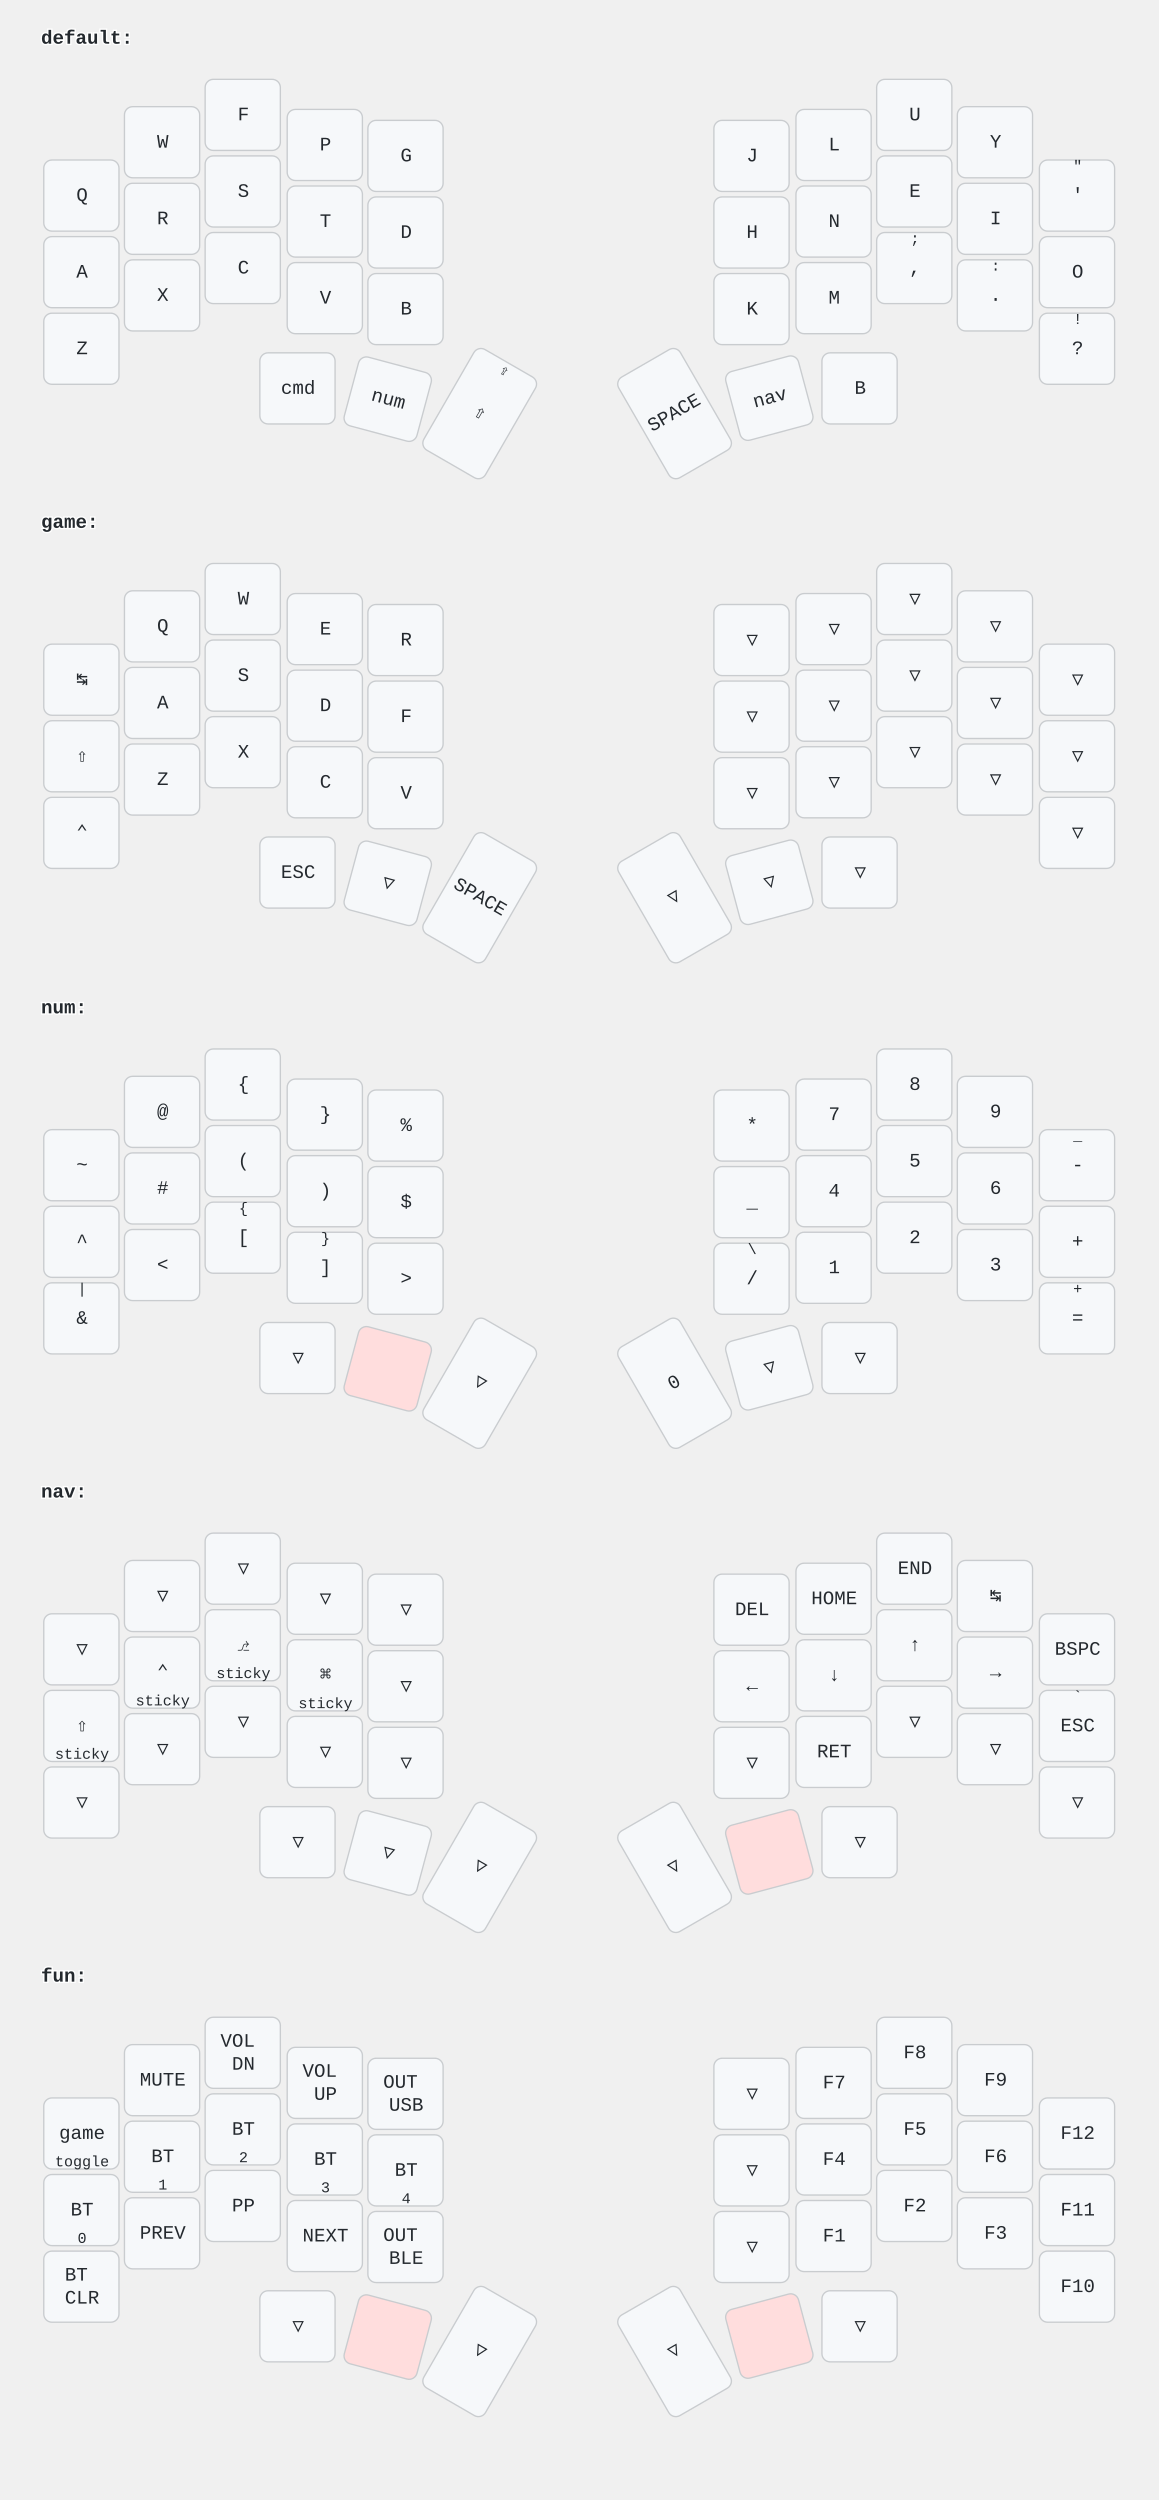
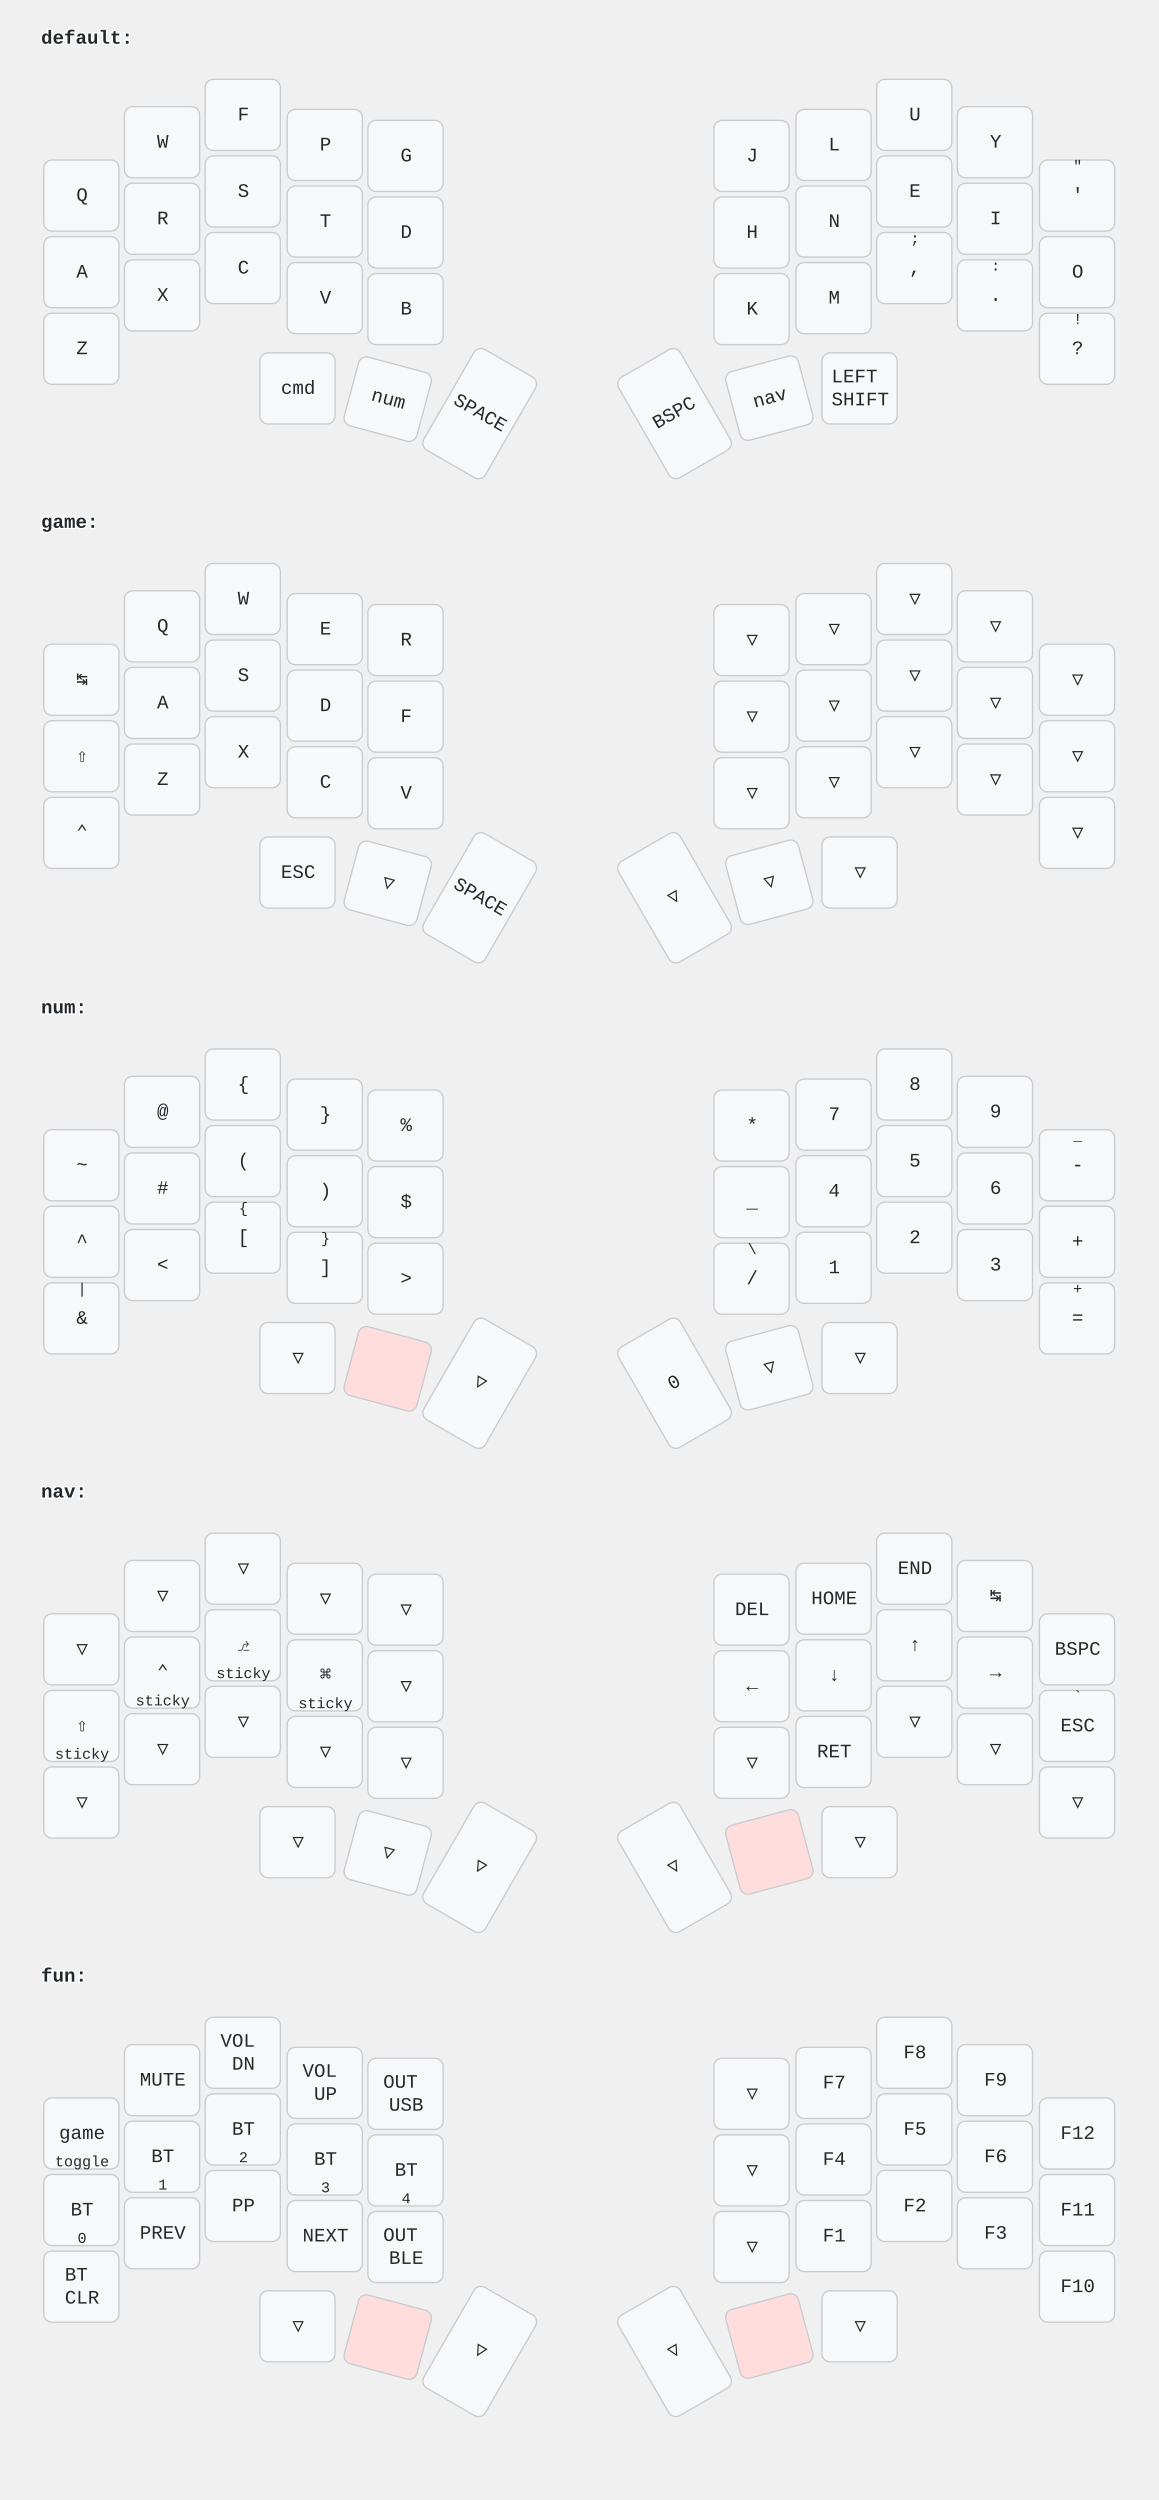
<svg xmlns="http://www.w3.org/2000/svg" width="847" height="1828" viewBox="0 0 847 1828" class="keymap">
  <style>/* font and background color specifications */
svg {
    font-family: SFMono-Regular,Consolas,Liberation Mono,Menlo,monospace;
    font-size: 14px;
    font-kerning: normal;
    text-rendering: optimizeLegibility;
    fill: #24292e;
}

/* default key styling */
rect {
    fill: #f6f8fa;
    stroke: #c9cccf;
    stroke-width: 1;
}

/* color accent for combo boxes */
rect.combo {
    fill: #cdf;
}

/* color accent for held keys */
rect.held, rect.combo.held {
    fill: #fdd;
}

/* color accent for ghost (optional) keys */
rect.ghost, rect.combo.ghost {
    fill: #ddd;
}

text {
    text-anchor: middle;
    dominant-baseline: middle;
}

/* styling for layer labels */
text.label {
    font-weight: bold;
    text-anchor: start;
    stroke: white;
    stroke-width: 2;
    paint-order: stroke;
}

/* styling for combo tap, and key hold/shifted label text */
text.combo, text.hold, text.shifted {
    font-size: 11px;
}

text.hold {
    text-anchor: middle;
    dominant-baseline: auto;
}

text.shifted {
    text-anchor: middle;
    dominant-baseline: hanging;
}

/* styling for hold/shifted label text in combo box */
text.combo.hold, text.combo.shifted {
    font-size: 8px;
}

/* styling for combo dendrons */
path {
    stroke-width: 1;
    stroke: gray;
    fill: none;
}
</style>
  <g transform="translate(30, 0)" class="layer-default">
    <text x="0" y="28" class="label" id="default">default:</text>
    <g transform="translate(0, 56)">
      <g transform="translate(30, 87)" class="key keypos-0">
        <rect rx="6" ry="6" x="-28" y="-26" width="55" height="52" class="key" />
        <text x="0" y="0" class="key tap">Q</text>
      </g>
      <g transform="translate(89, 48)" class="key keypos-1">
        <rect rx="6" ry="6" x="-28" y="-26" width="55" height="52" class="key" />
        <text x="0" y="0" class="key tap">W</text>
      </g>
      <g transform="translate(148, 28)" class="key keypos-2">
        <rect rx="6" ry="6" x="-28" y="-26" width="55" height="52" class="key" />
        <text x="0" y="0" class="key tap">F</text>
      </g>
      <g transform="translate(208, 50)" class="key keypos-3">
        <rect rx="6" ry="6" x="-28" y="-26" width="55" height="52" class="key" />
        <text x="0" y="0" class="key tap">P</text>
      </g>
      <g transform="translate(267, 58)" class="key keypos-4">
        <rect rx="6" ry="6" x="-28" y="-26" width="55" height="52" class="key" />
        <text x="0" y="0" class="key tap">G</text>
      </g>
      <g transform="translate(520, 58)" class="key keypos-5">
        <rect rx="6" ry="6" x="-28" y="-26" width="55" height="52" class="key" />
        <text x="0" y="0" class="key tap">J</text>
      </g>
      <g transform="translate(580, 50)" class="key keypos-6">
        <rect rx="6" ry="6" x="-28" y="-26" width="55" height="52" class="key" />
        <text x="0" y="0" class="key tap">L</text>
      </g>
      <g transform="translate(639, 28)" class="key keypos-7">
        <rect rx="6" ry="6" x="-28" y="-26" width="55" height="52" class="key" />
        <text x="0" y="0" class="key tap">U</text>
      </g>
      <g transform="translate(698, 48)" class="key keypos-8">
        <rect rx="6" ry="6" x="-28" y="-26" width="55" height="52" class="key" />
        <text x="0" y="0" class="key tap">Y</text>
      </g>
      <g transform="translate(758, 87)" class="key keypos-9">
        <rect rx="6" ry="6" x="-28" y="-26" width="55" height="52" class="key" />
        <text x="0" y="0" class="key tap">'</text>
        <text x="0" y="-24" class="key shifted">"</text>
      </g>
      <g transform="translate(30, 143)" class="key keypos-10">
        <rect rx="6" ry="6" x="-28" y="-26" width="55" height="52" class="key" />
        <text x="0" y="0" class="key tap">A</text>
      </g>
      <g transform="translate(89, 104)" class="key keypos-11">
        <rect rx="6" ry="6" x="-28" y="-26" width="55" height="52" class="key" />
        <text x="0" y="0" class="key tap">R</text>
      </g>
      <g transform="translate(148, 84)" class="key keypos-12">
        <rect rx="6" ry="6" x="-28" y="-26" width="55" height="52" class="key" />
        <text x="0" y="0" class="key tap">S</text>
      </g>
      <g transform="translate(208, 106)" class="key keypos-13">
        <rect rx="6" ry="6" x="-28" y="-26" width="55" height="52" class="key" />
        <text x="0" y="0" class="key tap">T</text>
      </g>
      <g transform="translate(267, 114)" class="key keypos-14">
        <rect rx="6" ry="6" x="-28" y="-26" width="55" height="52" class="key" />
        <text x="0" y="0" class="key tap">D</text>
      </g>
      <g transform="translate(520, 114)" class="key keypos-15">
        <rect rx="6" ry="6" x="-28" y="-26" width="55" height="52" class="key" />
        <text x="0" y="0" class="key tap">H</text>
      </g>
      <g transform="translate(580, 106)" class="key keypos-16">
        <rect rx="6" ry="6" x="-28" y="-26" width="55" height="52" class="key" />
        <text x="0" y="0" class="key tap">N</text>
      </g>
      <g transform="translate(639, 84)" class="key keypos-17">
        <rect rx="6" ry="6" x="-28" y="-26" width="55" height="52" class="key" />
        <text x="0" y="0" class="key tap">E</text>
      </g>
      <g transform="translate(698, 104)" class="key keypos-18">
        <rect rx="6" ry="6" x="-28" y="-26" width="55" height="52" class="key" />
        <text x="0" y="0" class="key tap">I</text>
      </g>
      <g transform="translate(758, 143)" class="key keypos-19">
        <rect rx="6" ry="6" x="-28" y="-26" width="55" height="52" class="key" />
        <text x="0" y="0" class="key tap">O</text>
      </g>
      <g transform="translate(30, 199)" class="key keypos-20">
        <rect rx="6" ry="6" x="-28" y="-26" width="55" height="52" class="key" />
        <text x="0" y="0" class="key tap">Z</text>
      </g>
      <g transform="translate(89, 160)" class="key keypos-21">
        <rect rx="6" ry="6" x="-28" y="-26" width="55" height="52" class="key" />
        <text x="0" y="0" class="key tap">X</text>
      </g>
      <g transform="translate(148, 140)" class="key keypos-22">
        <rect rx="6" ry="6" x="-28" y="-26" width="55" height="52" class="key" />
        <text x="0" y="0" class="key tap">C</text>
      </g>
      <g transform="translate(208, 162)" class="key keypos-23">
        <rect rx="6" ry="6" x="-28" y="-26" width="55" height="52" class="key" />
        <text x="0" y="0" class="key tap">V</text>
      </g>
      <g transform="translate(267, 170)" class="key keypos-24">
        <rect rx="6" ry="6" x="-28" y="-26" width="55" height="52" class="key" />
        <text x="0" y="0" class="key tap">B</text>
      </g>
      <g transform="translate(520, 170)" class="key keypos-25">
        <rect rx="6" ry="6" x="-28" y="-26" width="55" height="52" class="key" />
        <text x="0" y="0" class="key tap">K</text>
      </g>
      <g transform="translate(580, 162)" class="key keypos-26">
        <rect rx="6" ry="6" x="-28" y="-26" width="55" height="52" class="key" />
        <text x="0" y="0" class="key tap">M</text>
      </g>
      <g transform="translate(639, 140)" class="key keypos-27">
        <rect rx="6" ry="6" x="-28" y="-26" width="55" height="52" class="key" />
        <text x="0" y="0" class="key tap">,</text>
        <text x="0" y="-24" class="key shifted">;</text>
      </g>
      <g transform="translate(698, 160)" class="key keypos-28">
        <rect rx="6" ry="6" x="-28" y="-26" width="55" height="52" class="key" />
        <text x="0" y="0" class="key tap">.</text>
        <text x="0" y="-24" class="key shifted">:</text>
      </g>
      <g transform="translate(758, 199)" class="key keypos-29">
        <rect rx="6" ry="6" x="-28" y="-26" width="55" height="52" class="key" />
        <text x="0" y="0" class="key tap">?</text>
        <text x="0" y="-24" class="key shifted">!</text>
      </g>
      <g transform="translate(188, 228)" class="key keypos-30">
        <rect rx="6" ry="6" x="-28" y="-26" width="55" height="52" class="key" />
        <text x="0" y="0" class="key tap">cmd</text>
      </g>
      <g transform="translate(254, 236) rotate(15.0)" class="key keypos-31">
        <rect rx="6" ry="6" x="-28" y="-26" width="55" height="52" class="key" />
        <a href="#num">
          <text x="0" y="0" class="key tap layer-activator">num</text>
        </a>
      </g>
      <g transform="translate(321, 246) rotate(30.0)" class="key keypos-32">
        <rect rx="6" ry="6" x="-26" y="-42" width="52" height="85" class="key" />
-         <text x="0" y="0" class="key tap">⇧</text>
-         <text x="0" y="-40" class="key shifted">⇪</text>
+         <text x="0" y="0" class="key tap">SPACE</text>
      </g>
      <g transform="translate(463, 246) rotate(-30.0)" class="key keypos-33">
        <rect rx="6" ry="6" x="-26" y="-42" width="52" height="85" class="key" />
-         <text x="0" y="0" class="key tap">SPACE</text>
+         <text x="0" y="0" class="key tap">BSPC</text>
      </g>
      <g transform="translate(533, 235) rotate(-15.0)" class="key keypos-34">
        <rect rx="6" ry="6" x="-28" y="-26" width="55" height="52" class="key" />
        <a href="#nav">
          <text x="0" y="0" class="key tap layer-activator">nav</text>
        </a>
      </g>
      <g transform="translate(599, 228)" class="key keypos-35">
        <rect rx="6" ry="6" x="-28" y="-26" width="55" height="52" class="key" />
-         <text x="0" y="0" class="key tap">B</text>
+         <text x="0" y="0" class="key tap">
+           <tspan x="0" dy="-0.6em">LEFT</tspan>
+           <tspan x="0" dy="1.2em">SHIFT</tspan>
+         </text>
      </g>
    </g>
  </g>
  <g transform="translate(30, 354)" class="layer-game">
    <text x="0" y="28" class="label" id="game">game:</text>
    <g transform="translate(0, 56)">
      <g transform="translate(30, 87)" class="key keypos-0">
        <rect rx="6" ry="6" x="-28" y="-26" width="55" height="52" class="key" />
        <text x="0" y="0" class="key tap">↹</text>
      </g>
      <g transform="translate(89, 48)" class="key keypos-1">
        <rect rx="6" ry="6" x="-28" y="-26" width="55" height="52" class="key" />
        <text x="0" y="0" class="key tap">Q</text>
      </g>
      <g transform="translate(148, 28)" class="key keypos-2">
        <rect rx="6" ry="6" x="-28" y="-26" width="55" height="52" class="key" />
        <text x="0" y="0" class="key tap">W</text>
      </g>
      <g transform="translate(208, 50)" class="key keypos-3">
        <rect rx="6" ry="6" x="-28" y="-26" width="55" height="52" class="key" />
        <text x="0" y="0" class="key tap">E</text>
      </g>
      <g transform="translate(267, 58)" class="key keypos-4">
        <rect rx="6" ry="6" x="-28" y="-26" width="55" height="52" class="key" />
        <text x="0" y="0" class="key tap">R</text>
      </g>
      <g transform="translate(520, 58)" class="key trans keypos-5">
        <rect rx="6" ry="6" x="-28" y="-26" width="55" height="52" class="key trans" />
        <text x="0" y="0" class="key trans tap">▽</text>
      </g>
      <g transform="translate(580, 50)" class="key trans keypos-6">
        <rect rx="6" ry="6" x="-28" y="-26" width="55" height="52" class="key trans" />
        <text x="0" y="0" class="key trans tap">▽</text>
      </g>
      <g transform="translate(639, 28)" class="key trans keypos-7">
        <rect rx="6" ry="6" x="-28" y="-26" width="55" height="52" class="key trans" />
        <text x="0" y="0" class="key trans tap">▽</text>
      </g>
      <g transform="translate(698, 48)" class="key trans keypos-8">
        <rect rx="6" ry="6" x="-28" y="-26" width="55" height="52" class="key trans" />
        <text x="0" y="0" class="key trans tap">▽</text>
      </g>
      <g transform="translate(758, 87)" class="key trans keypos-9">
        <rect rx="6" ry="6" x="-28" y="-26" width="55" height="52" class="key trans" />
        <text x="0" y="0" class="key trans tap">▽</text>
      </g>
      <g transform="translate(30, 143)" class="key keypos-10">
        <rect rx="6" ry="6" x="-28" y="-26" width="55" height="52" class="key" />
        <text x="0" y="0" class="key tap">⇧</text>
      </g>
      <g transform="translate(89, 104)" class="key keypos-11">
        <rect rx="6" ry="6" x="-28" y="-26" width="55" height="52" class="key" />
        <text x="0" y="0" class="key tap">A</text>
      </g>
      <g transform="translate(148, 84)" class="key keypos-12">
        <rect rx="6" ry="6" x="-28" y="-26" width="55" height="52" class="key" />
        <text x="0" y="0" class="key tap">S</text>
      </g>
      <g transform="translate(208, 106)" class="key keypos-13">
        <rect rx="6" ry="6" x="-28" y="-26" width="55" height="52" class="key" />
        <text x="0" y="0" class="key tap">D</text>
      </g>
      <g transform="translate(267, 114)" class="key keypos-14">
        <rect rx="6" ry="6" x="-28" y="-26" width="55" height="52" class="key" />
        <text x="0" y="0" class="key tap">F</text>
      </g>
      <g transform="translate(520, 114)" class="key trans keypos-15">
        <rect rx="6" ry="6" x="-28" y="-26" width="55" height="52" class="key trans" />
        <text x="0" y="0" class="key trans tap">▽</text>
      </g>
      <g transform="translate(580, 106)" class="key trans keypos-16">
        <rect rx="6" ry="6" x="-28" y="-26" width="55" height="52" class="key trans" />
        <text x="0" y="0" class="key trans tap">▽</text>
      </g>
      <g transform="translate(639, 84)" class="key trans keypos-17">
        <rect rx="6" ry="6" x="-28" y="-26" width="55" height="52" class="key trans" />
        <text x="0" y="0" class="key trans tap">▽</text>
      </g>
      <g transform="translate(698, 104)" class="key trans keypos-18">
        <rect rx="6" ry="6" x="-28" y="-26" width="55" height="52" class="key trans" />
        <text x="0" y="0" class="key trans tap">▽</text>
      </g>
      <g transform="translate(758, 143)" class="key trans keypos-19">
        <rect rx="6" ry="6" x="-28" y="-26" width="55" height="52" class="key trans" />
        <text x="0" y="0" class="key trans tap">▽</text>
      </g>
      <g transform="translate(30, 199)" class="key keypos-20">
        <rect rx="6" ry="6" x="-28" y="-26" width="55" height="52" class="key" />
        <text x="0" y="0" class="key tap">⌃</text>
      </g>
      <g transform="translate(89, 160)" class="key keypos-21">
        <rect rx="6" ry="6" x="-28" y="-26" width="55" height="52" class="key" />
        <text x="0" y="0" class="key tap">Z</text>
      </g>
      <g transform="translate(148, 140)" class="key keypos-22">
        <rect rx="6" ry="6" x="-28" y="-26" width="55" height="52" class="key" />
        <text x="0" y="0" class="key tap">X</text>
      </g>
      <g transform="translate(208, 162)" class="key keypos-23">
        <rect rx="6" ry="6" x="-28" y="-26" width="55" height="52" class="key" />
        <text x="0" y="0" class="key tap">C</text>
      </g>
      <g transform="translate(267, 170)" class="key keypos-24">
        <rect rx="6" ry="6" x="-28" y="-26" width="55" height="52" class="key" />
        <text x="0" y="0" class="key tap">V</text>
      </g>
      <g transform="translate(520, 170)" class="key trans keypos-25">
        <rect rx="6" ry="6" x="-28" y="-26" width="55" height="52" class="key trans" />
        <text x="0" y="0" class="key trans tap">▽</text>
      </g>
      <g transform="translate(580, 162)" class="key trans keypos-26">
        <rect rx="6" ry="6" x="-28" y="-26" width="55" height="52" class="key trans" />
        <text x="0" y="0" class="key trans tap">▽</text>
      </g>
      <g transform="translate(639, 140)" class="key trans keypos-27">
        <rect rx="6" ry="6" x="-28" y="-26" width="55" height="52" class="key trans" />
        <text x="0" y="0" class="key trans tap">▽</text>
      </g>
      <g transform="translate(698, 160)" class="key trans keypos-28">
        <rect rx="6" ry="6" x="-28" y="-26" width="55" height="52" class="key trans" />
        <text x="0" y="0" class="key trans tap">▽</text>
      </g>
      <g transform="translate(758, 199)" class="key trans keypos-29">
        <rect rx="6" ry="6" x="-28" y="-26" width="55" height="52" class="key trans" />
        <text x="0" y="0" class="key trans tap">▽</text>
      </g>
      <g transform="translate(188, 228)" class="key keypos-30">
        <rect rx="6" ry="6" x="-28" y="-26" width="55" height="52" class="key" />
        <text x="0" y="0" class="key tap">ESC</text>
      </g>
      <g transform="translate(254, 236) rotate(15.0)" class="key trans keypos-31">
        <rect rx="6" ry="6" x="-28" y="-26" width="55" height="52" class="key trans" />
        <text x="0" y="0" class="key trans tap">▽</text>
      </g>
      <g transform="translate(321, 246) rotate(30.0)" class="key keypos-32">
        <rect rx="6" ry="6" x="-26" y="-42" width="52" height="85" class="key" />
        <text x="0" y="0" class="key tap">SPACE</text>
      </g>
      <g transform="translate(463, 246) rotate(-30.0)" class="key trans keypos-33">
        <rect rx="6" ry="6" x="-26" y="-42" width="52" height="85" class="key trans" />
        <text x="0" y="0" class="key trans tap">▽</text>
      </g>
      <g transform="translate(533, 235) rotate(-15.0)" class="key trans keypos-34">
        <rect rx="6" ry="6" x="-28" y="-26" width="55" height="52" class="key trans" />
        <text x="0" y="0" class="key trans tap">▽</text>
      </g>
      <g transform="translate(599, 228)" class="key trans keypos-35">
        <rect rx="6" ry="6" x="-28" y="-26" width="55" height="52" class="key trans" />
        <text x="0" y="0" class="key trans tap">▽</text>
      </g>
    </g>
  </g>
  <g transform="translate(30, 709)" class="layer-num">
    <text x="0" y="28" class="label" id="num">num:</text>
    <g transform="translate(0, 56)">
      <g transform="translate(30, 87)" class="key keypos-0">
        <rect rx="6" ry="6" x="-28" y="-26" width="55" height="52" class="key" />
        <text x="0" y="0" class="key tap">~</text>
      </g>
      <g transform="translate(89, 48)" class="key keypos-1">
        <rect rx="6" ry="6" x="-28" y="-26" width="55" height="52" class="key" />
        <text x="0" y="0" class="key tap">@</text>
      </g>
      <g transform="translate(148, 28)" class="key keypos-2">
        <rect rx="6" ry="6" x="-28" y="-26" width="55" height="52" class="key" />
        <text x="0" y="0" class="key tap">{</text>
      </g>
      <g transform="translate(208, 50)" class="key keypos-3">
        <rect rx="6" ry="6" x="-28" y="-26" width="55" height="52" class="key" />
        <text x="0" y="0" class="key tap">}</text>
      </g>
      <g transform="translate(267, 58)" class="key keypos-4">
        <rect rx="6" ry="6" x="-28" y="-26" width="55" height="52" class="key" />
        <text x="0" y="0" class="key tap">%</text>
      </g>
      <g transform="translate(520, 58)" class="key keypos-5">
        <rect rx="6" ry="6" x="-28" y="-26" width="55" height="52" class="key" />
        <text x="0" y="0" class="key tap">*</text>
      </g>
      <g transform="translate(580, 50)" class="key keypos-6">
        <rect rx="6" ry="6" x="-28" y="-26" width="55" height="52" class="key" />
        <text x="0" y="0" class="key tap">7</text>
      </g>
      <g transform="translate(639, 28)" class="key keypos-7">
        <rect rx="6" ry="6" x="-28" y="-26" width="55" height="52" class="key" />
        <text x="0" y="0" class="key tap">8</text>
      </g>
      <g transform="translate(698, 48)" class="key keypos-8">
        <rect rx="6" ry="6" x="-28" y="-26" width="55" height="52" class="key" />
        <text x="0" y="0" class="key tap">9</text>
      </g>
      <g transform="translate(758, 87)" class="key keypos-9">
        <rect rx="6" ry="6" x="-28" y="-26" width="55" height="52" class="key" />
        <text x="0" y="0" class="key tap">-</text>
        <text x="0" y="-24" class="key shifted">_</text>
      </g>
      <g transform="translate(30, 143)" class="key keypos-10">
        <rect rx="6" ry="6" x="-28" y="-26" width="55" height="52" class="key" />
        <text x="0" y="0" class="key tap">^</text>
      </g>
      <g transform="translate(89, 104)" class="key keypos-11">
        <rect rx="6" ry="6" x="-28" y="-26" width="55" height="52" class="key" />
        <text x="0" y="0" class="key tap">#</text>
      </g>
      <g transform="translate(148, 84)" class="key keypos-12">
        <rect rx="6" ry="6" x="-28" y="-26" width="55" height="52" class="key" />
        <text x="0" y="0" class="key tap">(</text>
      </g>
      <g transform="translate(208, 106)" class="key keypos-13">
        <rect rx="6" ry="6" x="-28" y="-26" width="55" height="52" class="key" />
        <text x="0" y="0" class="key tap">)</text>
      </g>
      <g transform="translate(267, 114)" class="key keypos-14">
        <rect rx="6" ry="6" x="-28" y="-26" width="55" height="52" class="key" />
        <text x="0" y="0" class="key tap">$</text>
      </g>
      <g transform="translate(520, 114)" class="key keypos-15">
        <rect rx="6" ry="6" x="-28" y="-26" width="55" height="52" class="key" />
        <text x="0" y="0" class="key tap">_</text>
      </g>
      <g transform="translate(580, 106)" class="key keypos-16">
        <rect rx="6" ry="6" x="-28" y="-26" width="55" height="52" class="key" />
        <text x="0" y="0" class="key tap">4</text>
      </g>
      <g transform="translate(639, 84)" class="key keypos-17">
        <rect rx="6" ry="6" x="-28" y="-26" width="55" height="52" class="key" />
        <text x="0" y="0" class="key tap">5</text>
      </g>
      <g transform="translate(698, 104)" class="key keypos-18">
        <rect rx="6" ry="6" x="-28" y="-26" width="55" height="52" class="key" />
        <text x="0" y="0" class="key tap">6</text>
      </g>
      <g transform="translate(758, 143)" class="key keypos-19">
        <rect rx="6" ry="6" x="-28" y="-26" width="55" height="52" class="key" />
        <text x="0" y="0" class="key tap">+</text>
      </g>
      <g transform="translate(30, 199)" class="key keypos-20">
        <rect rx="6" ry="6" x="-28" y="-26" width="55" height="52" class="key" />
        <text x="0" y="0" class="key tap">&amp;</text>
        <text x="0" y="-24" class="key shifted">|</text>
      </g>
      <g transform="translate(89, 160)" class="key keypos-21">
        <rect rx="6" ry="6" x="-28" y="-26" width="55" height="52" class="key" />
        <text x="0" y="0" class="key tap">&lt;</text>
      </g>
      <g transform="translate(148, 140)" class="key keypos-22">
        <rect rx="6" ry="6" x="-28" y="-26" width="55" height="52" class="key" />
        <text x="0" y="0" class="key tap">[</text>
        <text x="0" y="-24" class="key shifted">{</text>
      </g>
      <g transform="translate(208, 162)" class="key keypos-23">
        <rect rx="6" ry="6" x="-28" y="-26" width="55" height="52" class="key" />
        <text x="0" y="0" class="key tap">]</text>
        <text x="0" y="-24" class="key shifted">}</text>
      </g>
      <g transform="translate(267, 170)" class="key keypos-24">
        <rect rx="6" ry="6" x="-28" y="-26" width="55" height="52" class="key" />
        <text x="0" y="0" class="key tap">&gt;</text>
      </g>
      <g transform="translate(520, 170)" class="key keypos-25">
        <rect rx="6" ry="6" x="-28" y="-26" width="55" height="52" class="key" />
        <text x="0" y="0" class="key tap">/</text>
        <text x="0" y="-24" class="key shifted">\</text>
      </g>
      <g transform="translate(580, 162)" class="key keypos-26">
        <rect rx="6" ry="6" x="-28" y="-26" width="55" height="52" class="key" />
        <text x="0" y="0" class="key tap">1</text>
      </g>
      <g transform="translate(639, 140)" class="key keypos-27">
        <rect rx="6" ry="6" x="-28" y="-26" width="55" height="52" class="key" />
        <text x="0" y="0" class="key tap">2</text>
      </g>
      <g transform="translate(698, 160)" class="key keypos-28">
        <rect rx="6" ry="6" x="-28" y="-26" width="55" height="52" class="key" />
        <text x="0" y="0" class="key tap">3</text>
      </g>
      <g transform="translate(758, 199)" class="key keypos-29">
        <rect rx="6" ry="6" x="-28" y="-26" width="55" height="52" class="key" />
        <text x="0" y="0" class="key tap">=</text>
        <text x="0" y="-24" class="key shifted">+</text>
      </g>
      <g transform="translate(188, 228)" class="key trans keypos-30">
        <rect rx="6" ry="6" x="-28" y="-26" width="55" height="52" class="key trans" />
        <text x="0" y="0" class="key trans tap">▽</text>
      </g>
      <g transform="translate(254, 236) rotate(15.0)" class="key held keypos-31">
        <rect rx="6" ry="6" x="-28" y="-26" width="55" height="52" class="key held" />
      </g>
      <g transform="translate(321, 246) rotate(30.0)" class="key trans keypos-32">
        <rect rx="6" ry="6" x="-26" y="-42" width="52" height="85" class="key trans" />
        <text x="0" y="0" class="key trans tap">▽</text>
      </g>
      <g transform="translate(463, 246) rotate(-30.0)" class="key keypos-33">
        <rect rx="6" ry="6" x="-26" y="-42" width="52" height="85" class="key" />
        <text x="0" y="0" class="key tap">0</text>
      </g>
      <g transform="translate(533, 235) rotate(-15.0)" class="key trans keypos-34">
        <rect rx="6" ry="6" x="-28" y="-26" width="55" height="52" class="key trans" />
        <text x="0" y="0" class="key trans tap">▽</text>
      </g>
      <g transform="translate(599, 228)" class="key trans keypos-35">
        <rect rx="6" ry="6" x="-28" y="-26" width="55" height="52" class="key trans" />
        <text x="0" y="0" class="key trans tap">▽</text>
      </g>
    </g>
  </g>
  <g transform="translate(30, 1063)" class="layer-nav">
    <text x="0" y="28" class="label" id="nav">nav:</text>
    <g transform="translate(0, 56)">
      <g transform="translate(30, 87)" class="key trans keypos-0">
        <rect rx="6" ry="6" x="-28" y="-26" width="55" height="52" class="key trans" />
        <text x="0" y="0" class="key trans tap">▽</text>
      </g>
      <g transform="translate(89, 48)" class="key trans keypos-1">
        <rect rx="6" ry="6" x="-28" y="-26" width="55" height="52" class="key trans" />
        <text x="0" y="0" class="key trans tap">▽</text>
      </g>
      <g transform="translate(148, 28)" class="key trans keypos-2">
        <rect rx="6" ry="6" x="-28" y="-26" width="55" height="52" class="key trans" />
        <text x="0" y="0" class="key trans tap">▽</text>
      </g>
      <g transform="translate(208, 50)" class="key trans keypos-3">
        <rect rx="6" ry="6" x="-28" y="-26" width="55" height="52" class="key trans" />
        <text x="0" y="0" class="key trans tap">▽</text>
      </g>
      <g transform="translate(267, 58)" class="key trans keypos-4">
        <rect rx="6" ry="6" x="-28" y="-26" width="55" height="52" class="key trans" />
        <text x="0" y="0" class="key trans tap">▽</text>
      </g>
      <g transform="translate(520, 58)" class="key keypos-5">
        <rect rx="6" ry="6" x="-28" y="-26" width="55" height="52" class="key" />
        <text x="0" y="0" class="key tap">DEL</text>
      </g>
      <g transform="translate(580, 50)" class="key keypos-6">
        <rect rx="6" ry="6" x="-28" y="-26" width="55" height="52" class="key" />
        <text x="0" y="0" class="key tap">HOME</text>
      </g>
      <g transform="translate(639, 28)" class="key keypos-7">
        <rect rx="6" ry="6" x="-28" y="-26" width="55" height="52" class="key" />
        <text x="0" y="0" class="key tap">END</text>
      </g>
      <g transform="translate(698, 48)" class="key keypos-8">
        <rect rx="6" ry="6" x="-28" y="-26" width="55" height="52" class="key" />
        <text x="0" y="0" class="key tap">↹</text>
      </g>
      <g transform="translate(758, 87)" class="key keypos-9">
        <rect rx="6" ry="6" x="-28" y="-26" width="55" height="52" class="key" />
        <text x="0" y="0" class="key tap">BSPC</text>
      </g>
      <g transform="translate(30, 143)" class="key keypos-10">
        <rect rx="6" ry="6" x="-28" y="-26" width="55" height="52" class="key" />
        <text x="0" y="0" class="key tap">⇧</text>
        <text x="0" y="24" class="key hold">sticky</text>
      </g>
      <g transform="translate(89, 104)" class="key keypos-11">
        <rect rx="6" ry="6" x="-28" y="-26" width="55" height="52" class="key" />
        <text x="0" y="0" class="key tap">⌃</text>
        <text x="0" y="24" class="key hold">sticky</text>
      </g>
      <g transform="translate(148, 84)" class="key keypos-12">
        <rect rx="6" ry="6" x="-28" y="-26" width="55" height="52" class="key" />
        <text x="0" y="0" class="key tap">⎇</text>
        <text x="0" y="24" class="key hold">sticky</text>
      </g>
      <g transform="translate(208, 106)" class="key keypos-13">
        <rect rx="6" ry="6" x="-28" y="-26" width="55" height="52" class="key" />
        <text x="0" y="0" class="key tap">⌘</text>
        <text x="0" y="24" class="key hold">sticky</text>
      </g>
      <g transform="translate(267, 114)" class="key trans keypos-14">
        <rect rx="6" ry="6" x="-28" y="-26" width="55" height="52" class="key trans" />
        <text x="0" y="0" class="key trans tap">▽</text>
      </g>
      <g transform="translate(520, 114)" class="key keypos-15">
        <rect rx="6" ry="6" x="-28" y="-26" width="55" height="52" class="key" />
        <text x="0" y="0" class="key tap">←</text>
      </g>
      <g transform="translate(580, 106)" class="key keypos-16">
        <rect rx="6" ry="6" x="-28" y="-26" width="55" height="52" class="key" />
        <text x="0" y="0" class="key tap">↓</text>
      </g>
      <g transform="translate(639, 84)" class="key keypos-17">
        <rect rx="6" ry="6" x="-28" y="-26" width="55" height="52" class="key" />
        <text x="0" y="0" class="key tap">↑</text>
      </g>
      <g transform="translate(698, 104)" class="key keypos-18">
        <rect rx="6" ry="6" x="-28" y="-26" width="55" height="52" class="key" />
        <text x="0" y="0" class="key tap">→</text>
      </g>
      <g transform="translate(758, 143)" class="key keypos-19">
        <rect rx="6" ry="6" x="-28" y="-26" width="55" height="52" class="key" />
        <text x="0" y="0" class="key tap">ESC</text>
        <text x="0" y="-24" class="key shifted">`</text>
      </g>
      <g transform="translate(30, 199)" class="key trans keypos-20">
        <rect rx="6" ry="6" x="-28" y="-26" width="55" height="52" class="key trans" />
        <text x="0" y="0" class="key trans tap">▽</text>
      </g>
      <g transform="translate(89, 160)" class="key trans keypos-21">
        <rect rx="6" ry="6" x="-28" y="-26" width="55" height="52" class="key trans" />
        <text x="0" y="0" class="key trans tap">▽</text>
      </g>
      <g transform="translate(148, 140)" class="key trans keypos-22">
        <rect rx="6" ry="6" x="-28" y="-26" width="55" height="52" class="key trans" />
        <text x="0" y="0" class="key trans tap">▽</text>
      </g>
      <g transform="translate(208, 162)" class="key trans keypos-23">
        <rect rx="6" ry="6" x="-28" y="-26" width="55" height="52" class="key trans" />
        <text x="0" y="0" class="key trans tap">▽</text>
      </g>
      <g transform="translate(267, 170)" class="key trans keypos-24">
        <rect rx="6" ry="6" x="-28" y="-26" width="55" height="52" class="key trans" />
        <text x="0" y="0" class="key trans tap">▽</text>
      </g>
      <g transform="translate(520, 170)" class="key trans keypos-25">
        <rect rx="6" ry="6" x="-28" y="-26" width="55" height="52" class="key trans" />
        <text x="0" y="0" class="key trans tap">▽</text>
      </g>
      <g transform="translate(580, 162)" class="key keypos-26">
        <rect rx="6" ry="6" x="-28" y="-26" width="55" height="52" class="key" />
        <text x="0" y="0" class="key tap">RET</text>
      </g>
      <g transform="translate(639, 140)" class="key trans keypos-27">
        <rect rx="6" ry="6" x="-28" y="-26" width="55" height="52" class="key trans" />
        <text x="0" y="0" class="key trans tap">▽</text>
      </g>
      <g transform="translate(698, 160)" class="key trans keypos-28">
        <rect rx="6" ry="6" x="-28" y="-26" width="55" height="52" class="key trans" />
        <text x="0" y="0" class="key trans tap">▽</text>
      </g>
      <g transform="translate(758, 199)" class="key trans keypos-29">
        <rect rx="6" ry="6" x="-28" y="-26" width="55" height="52" class="key trans" />
        <text x="0" y="0" class="key trans tap">▽</text>
      </g>
      <g transform="translate(188, 228)" class="key trans keypos-30">
        <rect rx="6" ry="6" x="-28" y="-26" width="55" height="52" class="key trans" />
        <text x="0" y="0" class="key trans tap">▽</text>
      </g>
      <g transform="translate(254, 236) rotate(15.0)" class="key trans keypos-31">
        <rect rx="6" ry="6" x="-28" y="-26" width="55" height="52" class="key trans" />
        <text x="0" y="0" class="key trans tap">▽</text>
      </g>
      <g transform="translate(321, 246) rotate(30.0)" class="key trans keypos-32">
        <rect rx="6" ry="6" x="-26" y="-42" width="52" height="85" class="key trans" />
        <text x="0" y="0" class="key trans tap">▽</text>
      </g>
      <g transform="translate(463, 246) rotate(-30.0)" class="key trans keypos-33">
        <rect rx="6" ry="6" x="-26" y="-42" width="52" height="85" class="key trans" />
        <text x="0" y="0" class="key trans tap">▽</text>
      </g>
      <g transform="translate(533, 235) rotate(-15.0)" class="key held keypos-34">
        <rect rx="6" ry="6" x="-28" y="-26" width="55" height="52" class="key held" />
      </g>
      <g transform="translate(599, 228)" class="key trans keypos-35">
        <rect rx="6" ry="6" x="-28" y="-26" width="55" height="52" class="key trans" />
        <text x="0" y="0" class="key trans tap">▽</text>
      </g>
    </g>
  </g>
  <g transform="translate(30, 1417)" class="layer-fun">
    <text x="0" y="28" class="label" id="fun">fun:</text>
    <g transform="translate(0, 56)">
      <g transform="translate(30, 87)" class="key keypos-0">
        <rect rx="6" ry="6" x="-28" y="-26" width="55" height="52" class="key" />
        <a href="#game">
          <text x="0" y="0" class="key tap layer-activator">game</text>
        </a>
        <text x="0" y="24" class="key hold">toggle</text>
      </g>
      <g transform="translate(89, 48)" class="key keypos-1">
        <rect rx="6" ry="6" x="-28" y="-26" width="55" height="52" class="key" />
        <text x="0" y="0" class="key tap">MUTE</text>
      </g>
      <g transform="translate(148, 28)" class="key keypos-2">
        <rect rx="6" ry="6" x="-28" y="-26" width="55" height="52" class="key" />
        <text x="0" y="0" class="key tap">
          <tspan x="0" dy="-0.6em">VOL</tspan>
          <tspan x="0" dy="1.2em">DN</tspan>
        </text>
      </g>
      <g transform="translate(208, 50)" class="key keypos-3">
        <rect rx="6" ry="6" x="-28" y="-26" width="55" height="52" class="key" />
        <text x="0" y="0" class="key tap">
          <tspan x="0" dy="-0.6em">VOL</tspan>
          <tspan x="0" dy="1.2em">UP</tspan>
        </text>
      </g>
      <g transform="translate(267, 58)" class="key keypos-4">
        <rect rx="6" ry="6" x="-28" y="-26" width="55" height="52" class="key" />
        <text x="0" y="0" class="key tap">
          <tspan x="0" dy="-0.6em">OUT</tspan>
          <tspan x="0" dy="1.2em">USB</tspan>
        </text>
      </g>
      <g transform="translate(520, 58)" class="key trans keypos-5">
        <rect rx="6" ry="6" x="-28" y="-26" width="55" height="52" class="key trans" />
        <text x="0" y="0" class="key trans tap">▽</text>
      </g>
      <g transform="translate(580, 50)" class="key keypos-6">
        <rect rx="6" ry="6" x="-28" y="-26" width="55" height="52" class="key" />
        <text x="0" y="0" class="key tap">F7</text>
      </g>
      <g transform="translate(639, 28)" class="key keypos-7">
        <rect rx="6" ry="6" x="-28" y="-26" width="55" height="52" class="key" />
        <text x="0" y="0" class="key tap">F8</text>
      </g>
      <g transform="translate(698, 48)" class="key keypos-8">
        <rect rx="6" ry="6" x="-28" y="-26" width="55" height="52" class="key" />
        <text x="0" y="0" class="key tap">F9</text>
      </g>
      <g transform="translate(758, 87)" class="key keypos-9">
        <rect rx="6" ry="6" x="-28" y="-26" width="55" height="52" class="key" />
        <text x="0" y="0" class="key tap">F12</text>
      </g>
      <g transform="translate(30, 143)" class="key keypos-10">
        <rect rx="6" ry="6" x="-28" y="-26" width="55" height="52" class="key" />
        <text x="0" y="0" class="key tap">BT</text>
        <text x="0" y="24" class="key hold">0</text>
      </g>
      <g transform="translate(89, 104)" class="key keypos-11">
        <rect rx="6" ry="6" x="-28" y="-26" width="55" height="52" class="key" />
        <text x="0" y="0" class="key tap">BT</text>
        <text x="0" y="24" class="key hold">1</text>
      </g>
      <g transform="translate(148, 84)" class="key keypos-12">
        <rect rx="6" ry="6" x="-28" y="-26" width="55" height="52" class="key" />
        <text x="0" y="0" class="key tap">BT</text>
        <text x="0" y="24" class="key hold">2</text>
      </g>
      <g transform="translate(208, 106)" class="key keypos-13">
        <rect rx="6" ry="6" x="-28" y="-26" width="55" height="52" class="key" />
        <text x="0" y="0" class="key tap">BT</text>
        <text x="0" y="24" class="key hold">3</text>
      </g>
      <g transform="translate(267, 114)" class="key keypos-14">
        <rect rx="6" ry="6" x="-28" y="-26" width="55" height="52" class="key" />
        <text x="0" y="0" class="key tap">BT</text>
        <text x="0" y="24" class="key hold">4</text>
      </g>
      <g transform="translate(520, 114)" class="key trans keypos-15">
        <rect rx="6" ry="6" x="-28" y="-26" width="55" height="52" class="key trans" />
        <text x="0" y="0" class="key trans tap">▽</text>
      </g>
      <g transform="translate(580, 106)" class="key keypos-16">
        <rect rx="6" ry="6" x="-28" y="-26" width="55" height="52" class="key" />
        <text x="0" y="0" class="key tap">F4</text>
      </g>
      <g transform="translate(639, 84)" class="key keypos-17">
        <rect rx="6" ry="6" x="-28" y="-26" width="55" height="52" class="key" />
        <text x="0" y="0" class="key tap">F5</text>
      </g>
      <g transform="translate(698, 104)" class="key keypos-18">
        <rect rx="6" ry="6" x="-28" y="-26" width="55" height="52" class="key" />
        <text x="0" y="0" class="key tap">F6</text>
      </g>
      <g transform="translate(758, 143)" class="key keypos-19">
        <rect rx="6" ry="6" x="-28" y="-26" width="55" height="52" class="key" />
        <text x="0" y="0" class="key tap">F11</text>
      </g>
      <g transform="translate(30, 199)" class="key keypos-20">
        <rect rx="6" ry="6" x="-28" y="-26" width="55" height="52" class="key" />
        <text x="0" y="0" class="key tap">
          <tspan x="0" dy="-0.6em">BT</tspan>
          <tspan x="0" dy="1.2em">CLR</tspan>
        </text>
      </g>
      <g transform="translate(89, 160)" class="key keypos-21">
        <rect rx="6" ry="6" x="-28" y="-26" width="55" height="52" class="key" />
        <text x="0" y="0" class="key tap">PREV</text>
      </g>
      <g transform="translate(148, 140)" class="key keypos-22">
        <rect rx="6" ry="6" x="-28" y="-26" width="55" height="52" class="key" />
        <text x="0" y="0" class="key tap">PP</text>
      </g>
      <g transform="translate(208, 162)" class="key keypos-23">
        <rect rx="6" ry="6" x="-28" y="-26" width="55" height="52" class="key" />
        <text x="0" y="0" class="key tap">NEXT</text>
      </g>
      <g transform="translate(267, 170)" class="key keypos-24">
        <rect rx="6" ry="6" x="-28" y="-26" width="55" height="52" class="key" />
        <text x="0" y="0" class="key tap">
          <tspan x="0" dy="-0.6em">OUT</tspan>
          <tspan x="0" dy="1.2em">BLE</tspan>
        </text>
      </g>
      <g transform="translate(520, 170)" class="key trans keypos-25">
        <rect rx="6" ry="6" x="-28" y="-26" width="55" height="52" class="key trans" />
        <text x="0" y="0" class="key trans tap">▽</text>
      </g>
      <g transform="translate(580, 162)" class="key keypos-26">
        <rect rx="6" ry="6" x="-28" y="-26" width="55" height="52" class="key" />
        <text x="0" y="0" class="key tap">F1</text>
      </g>
      <g transform="translate(639, 140)" class="key keypos-27">
        <rect rx="6" ry="6" x="-28" y="-26" width="55" height="52" class="key" />
        <text x="0" y="0" class="key tap">F2</text>
      </g>
      <g transform="translate(698, 160)" class="key keypos-28">
        <rect rx="6" ry="6" x="-28" y="-26" width="55" height="52" class="key" />
        <text x="0" y="0" class="key tap">F3</text>
      </g>
      <g transform="translate(758, 199)" class="key keypos-29">
        <rect rx="6" ry="6" x="-28" y="-26" width="55" height="52" class="key" />
        <text x="0" y="0" class="key tap">F10</text>
      </g>
      <g transform="translate(188, 228)" class="key trans keypos-30">
        <rect rx="6" ry="6" x="-28" y="-26" width="55" height="52" class="key trans" />
        <text x="0" y="0" class="key trans tap">▽</text>
      </g>
      <g transform="translate(254, 236) rotate(15.0)" class="key held keypos-31">
        <rect rx="6" ry="6" x="-28" y="-26" width="55" height="52" class="key held" />
      </g>
      <g transform="translate(321, 246) rotate(30.0)" class="key trans keypos-32">
        <rect rx="6" ry="6" x="-26" y="-42" width="52" height="85" class="key trans" />
        <text x="0" y="0" class="key trans tap">▽</text>
      </g>
      <g transform="translate(463, 246) rotate(-30.0)" class="key trans keypos-33">
        <rect rx="6" ry="6" x="-26" y="-42" width="52" height="85" class="key trans" />
        <text x="0" y="0" class="key trans tap">▽</text>
      </g>
      <g transform="translate(533, 235) rotate(-15.0)" class="key held keypos-34">
        <rect rx="6" ry="6" x="-28" y="-26" width="55" height="52" class="key held" />
      </g>
      <g transform="translate(599, 228)" class="key trans keypos-35">
        <rect rx="6" ry="6" x="-28" y="-26" width="55" height="52" class="key trans" />
        <text x="0" y="0" class="key trans tap">▽</text>
      </g>
    </g>
  </g>
</svg>
